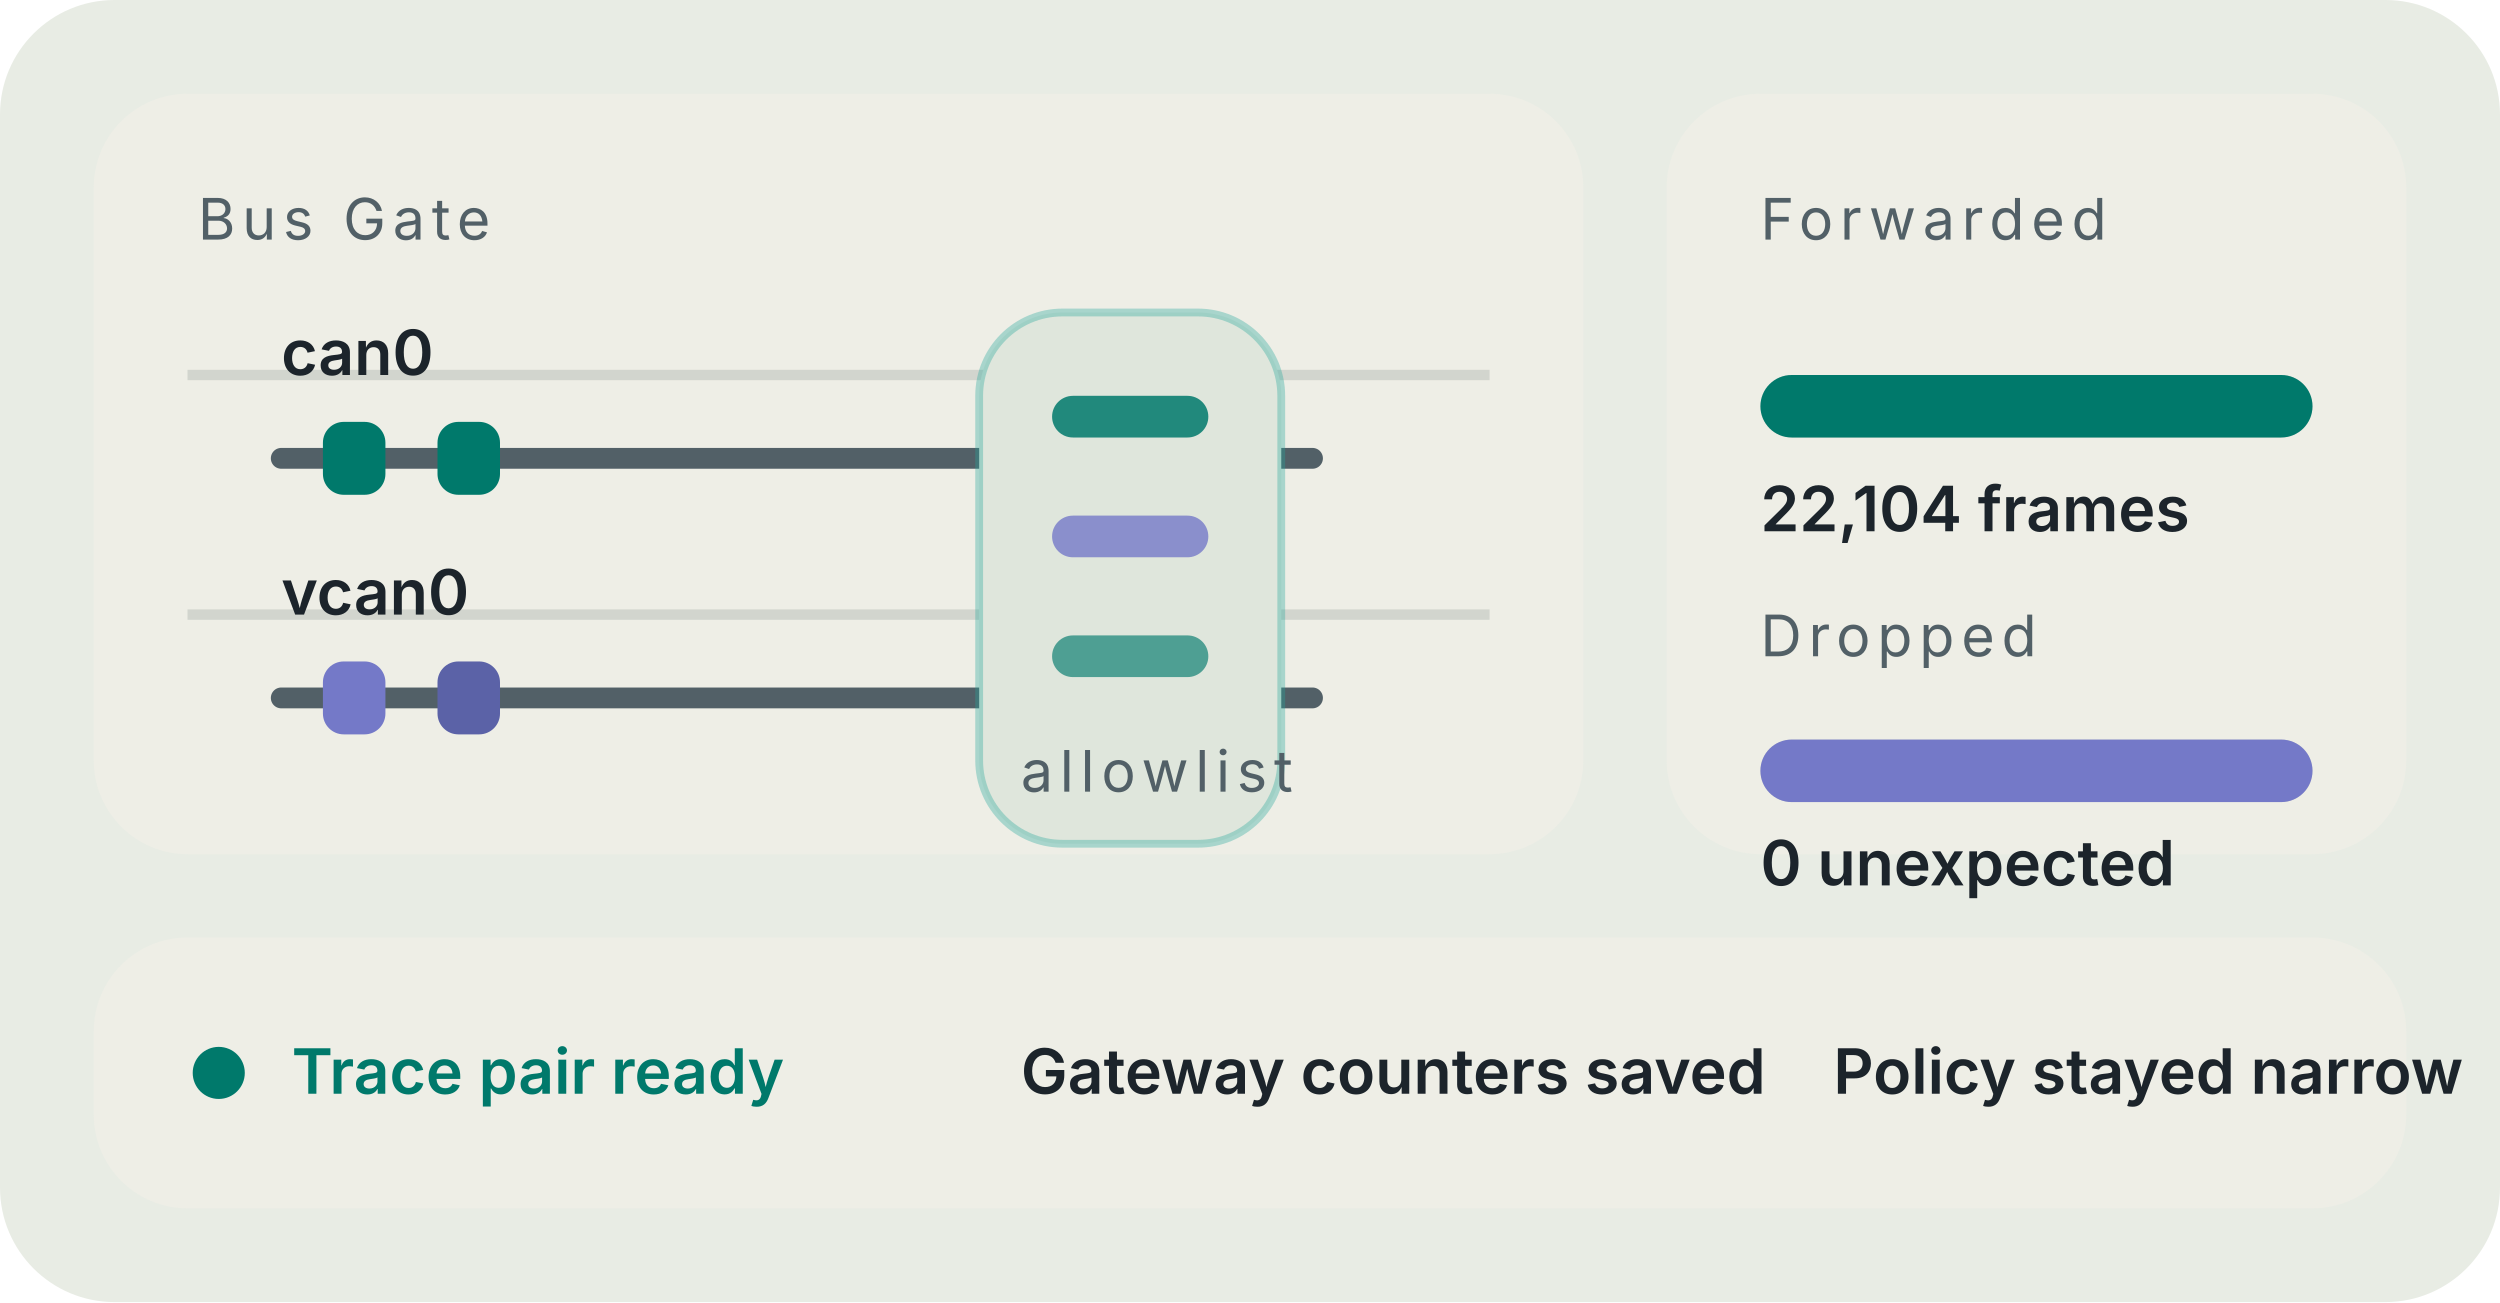
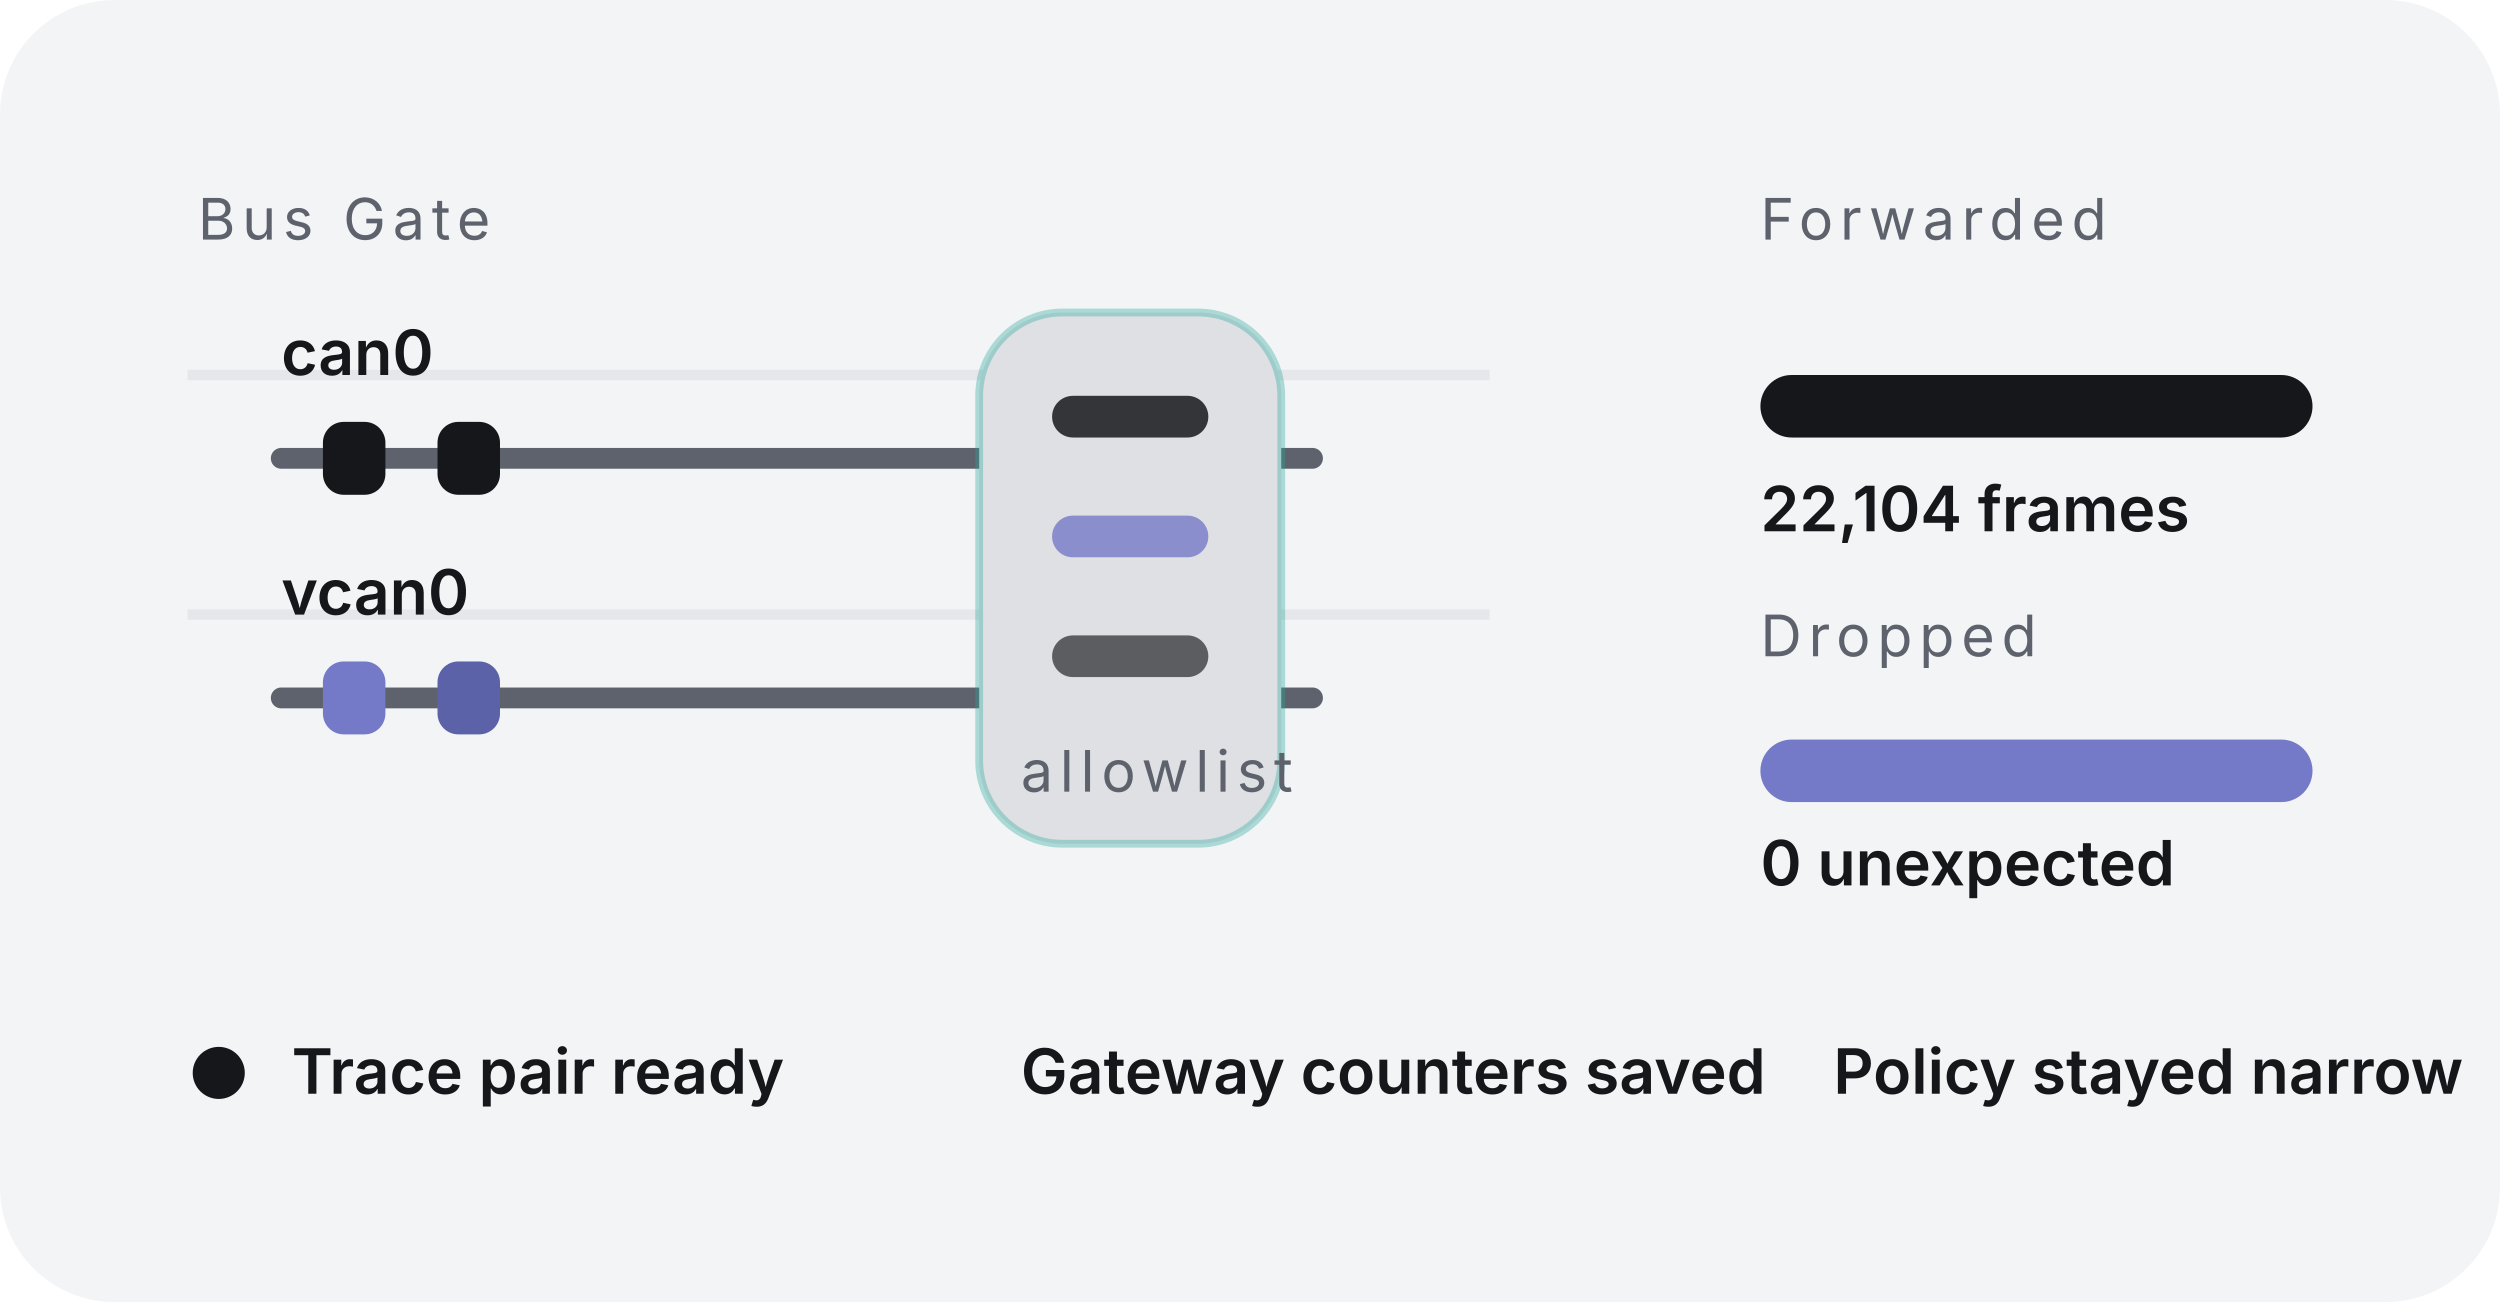
<svg xmlns="http://www.w3.org/2000/svg" viewBox="0 0 480 250" fill="none">
  <style>
-     .bg { fill: #e8ece4; }
-     .panel { fill: #eeeee6; }
-     .line { stroke: #d2d5ce; stroke-width: 2; }
-     .bus { stroke: #526067; stroke-width: 4; stroke-linecap: round; }
-     .gate { fill: #dfe6dc; stroke: rgba(38,166,154,0.35); stroke-width: 1.5; }
+     .bg { fill: #f3f4f6; }
+     .panel { fill: #f3f4f6; }
+     .line { stroke: #e5e7eb; stroke-width: 2; }
+     .bus { stroke: #5d626c; stroke-width: 4; stroke-linecap: round; }
+     .gate { fill: #dfe0e3; stroke: rgba(38,166,154,0.35); stroke-width: 1.5; }
    .packet-a { animation: packetA 3.8s linear infinite; }
    .packet-b { animation: packetB 3.8s linear infinite 0.8s; }
    .counter-a, .counter-b {
      transform-box: fill-box;
      transform-origin: left center;
    }
    .counter-a { animation: growA 4.2s ease-in-out infinite; }
    .counter-b { animation: growB 4.2s ease-in-out infinite; }
    .pulse { animation: pulse 1.8s ease-in-out infinite; }
-     .label { fill: #526067; font: 11px Inter, Arial, sans-serif; letter-spacing: 0.12em; text-transform: uppercase; }
-     .value { fill: #1c242b; font: 600 12px Inter, Arial, sans-serif; }
-     .key { fill: #00796b; font: 600 12px Inter, Arial, sans-serif; }
+     .label { fill: #5d626c; font: 11px Inter, Arial, sans-serif; letter-spacing: 0.12em; text-transform: uppercase; }
+     .value { fill: #16171b; font: 600 12px Inter, Arial, sans-serif; }
+     .key { fill: #16171b; font: 600 12px Inter, Arial, sans-serif; }
    @keyframes packetA {
      0% { transform: translateX(-120px); opacity: 0; }
      10% { opacity: 1; }
      48% { transform: translateX(182px); opacity: 1; }
      55% { transform: translateX(182px); opacity: 0; }
      100% { transform: translateX(182px); opacity: 0; }
    }
    @keyframes packetB {
      0% { transform: translateX(-140px); opacity: 0; }
      14% { opacity: 1; }
      54% { transform: translateX(206px); opacity: 1; }
      62% { transform: translateX(206px); opacity: 0; }
      100% { transform: translateX(206px); opacity: 0; }
    }
    @keyframes growA {
      0%, 18% { transform: scaleX(0.22); }
      38%, 100% { transform: scaleX(0.94); }
    }
    @keyframes growB {
      0%, 20% { transform: scaleX(0.1); }
      42%, 100% { transform: scaleX(0.48); }
    }
    @keyframes pulse {
      0%, 100% { opacity: 0.45; }
      50% { opacity: 1; }
    }
    @media (prefers-reduced-motion: reduce) {
      .packet-a, .packet-b, .counter-a, .counter-b, .pulse { animation: none !important; }
    }
  </style>
  <rect class="bg" x="0" y="0" width="480" height="250" rx="22" />
  <rect class="panel" x="18" y="18" width="286" height="146" rx="18" />
  <rect class="panel" x="320" y="18" width="142" height="146" rx="18" />
  <rect class="panel" x="18" y="180" width="444" height="52" rx="18" />
  <line class="line" x1="36" y1="72" x2="286" y2="72" />
  <line class="line" x1="36" y1="118" x2="286" y2="118" />
  <line class="bus" x1="54" y1="88" x2="252" y2="88" />
  <line class="bus" x1="54" y1="134" x2="252" y2="134" />
  <rect class="gate" x="188" y="60" width="58" height="102" rx="16" />
-   <rect x="202" y="76" width="30" height="8" rx="4" fill="#00796b" opacity="0.85" />
+   <rect x="202" y="76" width="30" height="8" rx="4" fill="#16171b" opacity="0.85" />
  <rect x="202" y="99" width="30" height="8" rx="4" fill="#7479c8" opacity="0.8" />
-   <rect x="202" y="122" width="30" height="8" rx="4" fill="#00796b" opacity="0.65" />
+   <rect x="202" y="122" width="30" height="8" rx="4" fill="#16171b" opacity="0.65" />
  <g class="packet-a">
-     <rect x="62" y="81" width="12" height="14" rx="4" fill="#00796b" />
-     <rect x="84" y="81" width="12" height="14" rx="4" fill="#00796b" />
+     <rect x="62" y="81" width="12" height="14" rx="4" fill="#16171b" />
+     <rect x="84" y="81" width="12" height="14" rx="4" fill="#16171b" />
  </g>
  <g class="packet-b">
    <rect x="62" y="127" width="12" height="14" rx="4" fill="#7479c8" />
    <rect x="84" y="127" width="12" height="14" rx="4" fill="#5b62a7" />
  </g>
  <text class="label" x="38" y="46">Bus Gate</text>
  <text class="value" x="54" y="72">can0</text>
  <text class="value" x="54" y="118">vcan0</text>
  <text class="label" x="196" y="152">allowlist</text>
  <text class="label" x="338" y="46">Forwarded</text>
-   <rect x="338" y="72" width="106" height="12" rx="6" fill="#d2d5ce" />
-   <rect class="counter-a" x="338" y="72" width="106" height="12" rx="6" fill="#00796b" />
+   <rect x="338" y="72" width="106" height="12" rx="6" fill="#e5e7eb" />
+   <rect class="counter-a" x="338" y="72" width="106" height="12" rx="6" fill="#16171b" />
  <text class="value" x="338" y="102">22,104 frames</text>
  <text class="label" x="338" y="126">Dropped</text>
-   <rect x="338" y="142" width="106" height="12" rx="6" fill="#d2d5ce" />
+   <rect x="338" y="142" width="106" height="12" rx="6" fill="#e5e7eb" />
  <rect class="counter-b" x="338" y="142" width="106" height="12" rx="6" fill="#7479c8" />
  <text class="value" x="338" y="170">0 unexpected</text>
-   <circle class="pulse" cx="42" cy="206" r="5" fill="#00796b" />
+   <circle class="pulse" cx="42" cy="206" r="5" fill="#16171b" />
  <text class="key" x="56" y="210">Trace pair ready</text>
  <text class="value" x="196" y="210">Gateway counters saved</text>
  <text class="value" x="352" y="210">Policy stayed narrow</text>
</svg>
